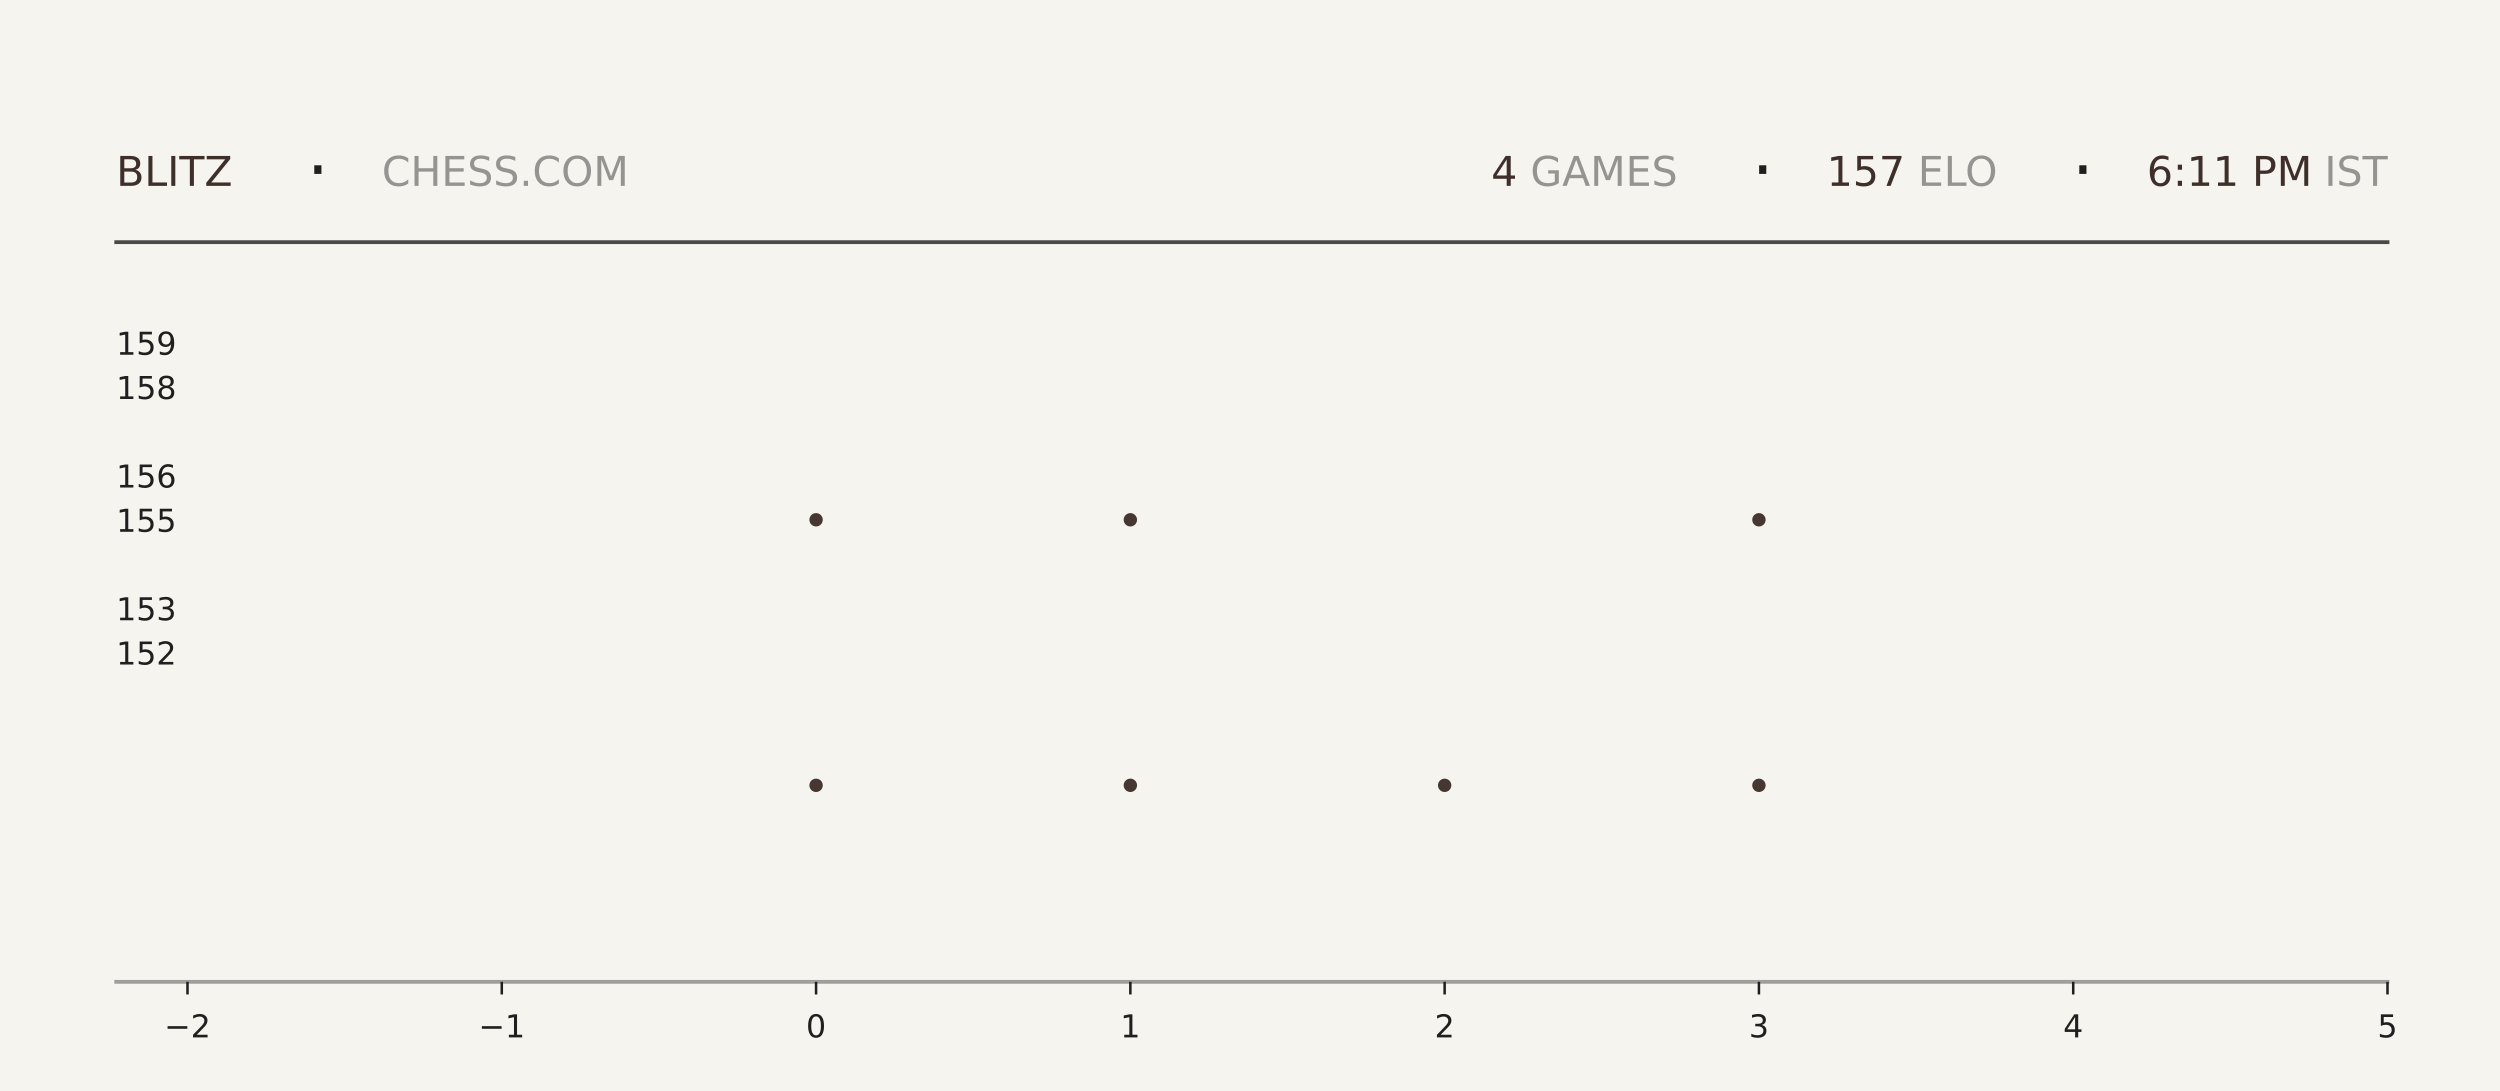
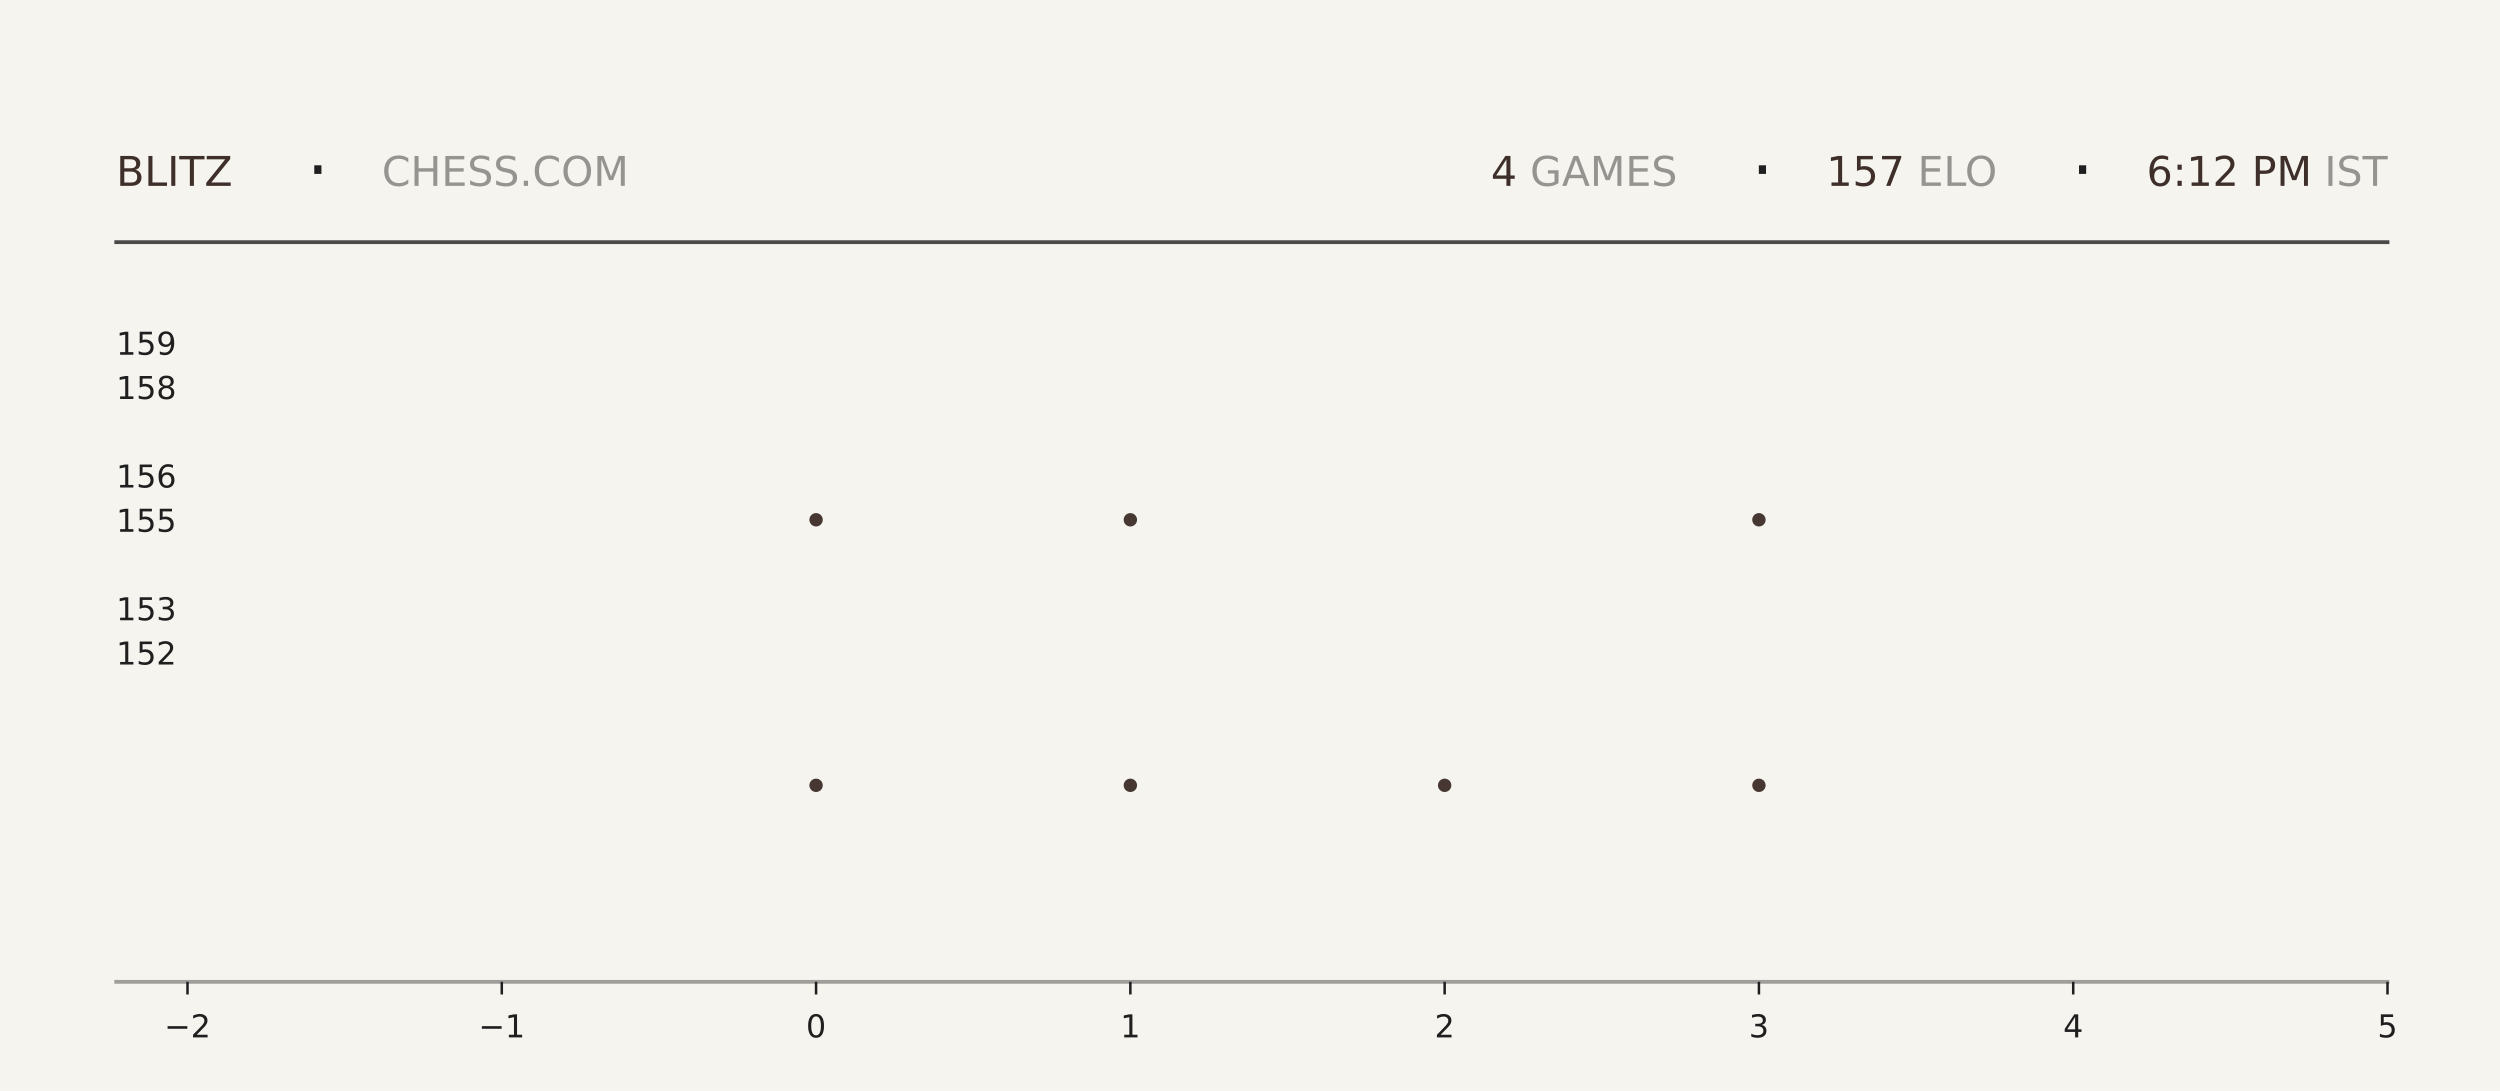
<svg xmlns="http://www.w3.org/2000/svg" xmlns:xlink="http://www.w3.org/1999/xlink" width="792pt" height="345.6pt" viewBox="0 0 792 345.6" version="1.1">
  <defs>
    <style type="text/css">*{stroke-linejoin: round; stroke-linecap: butt}</style>
  </defs>
  <g id="figure_1">
    <g id="patch_1">
      <path d="M 0 345.6  L 792 345.6  L 792 0  L 0 0  z " style="fill: #f6f4ef" />
    </g>
    <g id="axes_1">
      <g id="patch_2">
        <path d="M 59.4 311.04  L 756.36 311.04  L 756.36 103.68  L 59.4 103.68  z " style="fill: #f6f4ef" />
      </g>
      <g id="PathCollection_1">
        <defs>
-           <path id="m85b1803d25" d="M 0 2.121  C 0.563 2.121 1.102 1.898 1.5 1.5  C 1.898 1.102 2.121 0.563 2.121 0  C 2.121 -0.563 1.898 -1.102 1.5 -1.5  C 1.102 -1.898 0.563 -2.121 0 -2.121  C -0.563 -2.121 -1.102 -1.898 -1.5 -1.5  C -1.898 -1.102 -2.121 -0.563 -2.121 0  C -2.121 0.563 -1.898 1.102 -1.5 1.5  C -1.102 1.898 -0.563 2.121 0 2.121  z " />
-         </defs>
-         <g clip-path="url(#pa2092e1fa3)">
-           <use xlink:href="#m85b1803d25" x="258.531" y="248.79" style="fill: #3e2f2a; fill-opacity: 0.95" />
-           <use xlink:href="#m85b1803d25" x="258.531" y="164.668" style="fill: #3e2f2a; fill-opacity: 0.95" />
+           <path id="m8a275ad09f" d="M 0 2.121  C 0.563 2.121 1.102 1.898 1.5 1.5  C 1.898 1.102 2.121 0.563 2.121 0  C 2.121 -0.563 1.898 -1.102 1.5 -1.5  C 1.102 -1.898 0.563 -2.121 0 -2.121  C -0.563 -2.121 -1.102 -1.898 -1.5 -1.5  C -1.898 -1.102 -2.121 -0.563 -2.121 0  C -2.121 0.563 -1.898 1.102 -1.5 1.5  C -1.102 1.898 -0.563 2.121 0 2.121  z " />
+         </defs>
+         <g clip-path="url(#p8c4ee1b555)">
+           <use xlink:href="#m8a275ad09f" x="258.531" y="248.79" style="fill: #3e2f2a; fill-opacity: 0.95" />
+           <use xlink:href="#m8a275ad09f" x="258.531" y="164.668" style="fill: #3e2f2a; fill-opacity: 0.95" />
        </g>
      </g>
      <g id="PathCollection_2">
-         <g clip-path="url(#pa2092e1fa3)">
-           <use xlink:href="#m85b1803d25" x="358.097" y="248.79" style="fill: #3e2f2a; fill-opacity: 0.95" />
-           <use xlink:href="#m85b1803d25" x="358.097" y="164.668" style="fill: #3e2f2a; fill-opacity: 0.95" />
-           <use xlink:href="#m85b1803d25" x="358.097" y="80.547" style="fill: #3e2f2a; fill-opacity: 0.95" />
+         <g clip-path="url(#p8c4ee1b555)">
+           <use xlink:href="#m8a275ad09f" x="358.097" y="248.79" style="fill: #3e2f2a; fill-opacity: 0.95" />
+           <use xlink:href="#m8a275ad09f" x="358.097" y="164.668" style="fill: #3e2f2a; fill-opacity: 0.95" />
+           <use xlink:href="#m8a275ad09f" x="358.097" y="80.547" style="fill: #3e2f2a; fill-opacity: 0.95" />
        </g>
      </g>
      <g id="PathCollection_3">
-         <g clip-path="url(#pa2092e1fa3)">
-           <use xlink:href="#m85b1803d25" x="457.663" y="248.79" style="fill: #3e2f2a; fill-opacity: 0.95" />
+         <g clip-path="url(#p8c4ee1b555)">
+           <use xlink:href="#m8a275ad09f" x="457.663" y="248.79" style="fill: #3e2f2a; fill-opacity: 0.95" />
        </g>
      </g>
      <g id="PathCollection_4">
-         <g clip-path="url(#pa2092e1fa3)">
-           <use xlink:href="#m85b1803d25" x="557.229" y="248.79" style="fill: #3e2f2a; fill-opacity: 0.95" />
-           <use xlink:href="#m85b1803d25" x="557.229" y="164.668" style="fill: #3e2f2a; fill-opacity: 0.95" />
-           <use xlink:href="#m85b1803d25" x="557.229" y="80.547" style="fill: #3e2f2a; fill-opacity: 0.95" />
+         <g clip-path="url(#p8c4ee1b555)">
+           <use xlink:href="#m8a275ad09f" x="557.229" y="248.79" style="fill: #3e2f2a; fill-opacity: 0.95" />
+           <use xlink:href="#m8a275ad09f" x="557.229" y="164.668" style="fill: #3e2f2a; fill-opacity: 0.95" />
+           <use xlink:href="#m8a275ad09f" x="557.229" y="80.547" style="fill: #3e2f2a; fill-opacity: 0.95" />
        </g>
      </g>
      <g id="matplotlib.axis_1">
        <g id="xtick_1">
          <g id="line2d_1">
            <defs>
-               <path id="m73ec908dc6" d="M 0 0  L 0 4  " style="stroke: #1f1f1f; stroke-width: 0.8" />
+               <path id="mdd14403f1b" d="M 0 0  L 0 4  " style="stroke: #1f1f1f; stroke-width: 0.8" />
            </defs>
            <g>
-               <use xlink:href="#m73ec908dc6" x="59.4" y="311.04" style="fill: #1f1f1f; stroke: #1f1f1f; stroke-width: 0.8" />
+               <use xlink:href="#mdd14403f1b" x="59.4" y="311.04" style="fill: #1f1f1f; stroke: #1f1f1f; stroke-width: 0.8" />
            </g>
          </g>
          <g id="text_1">
            <g style="fill: #1f1f1f" transform="translate(52.02891 328.6384) scale(0.1 -0.1)">
              <defs>
                <path id="DejaVuSans-2212" d="M 678 2272  L 4684 2272  L 4684 1741  L 678 1741  L 678 2272  z " transform="scale(0.015625)" />
                <path id="DejaVuSans-32" d="M 1228 531  L 3431 531  L 3431 0  L 469 0  L 469 531  Q 828 903 1448 1529  Q 2069 2156 2228 2338  Q 2531 2678 2651 2914  Q 2772 3150 2772 3378  Q 2772 3750 2511 3984  Q 2250 4219 1831 4219  Q 1534 4219 1204 4116  Q 875 4013 500 3803  L 500 4441  Q 881 4594 1212 4672  Q 1544 4750 1819 4750  Q 2544 4750 2975 4387  Q 3406 4025 3406 3419  Q 3406 3131 3298 2873  Q 3191 2616 2906 2266  Q 2828 2175 2409 1742  Q 1991 1309 1228 531  z " transform="scale(0.015625)" />
              </defs>
              <use xlink:href="#DejaVuSans-2212" />
              <use xlink:href="#DejaVuSans-32" transform="translate(83.78906 0)" />
            </g>
          </g>
        </g>
        <g id="xtick_2">
          <g id="line2d_2">
            <g>
-               <use xlink:href="#m73ec908dc6" x="158.966" y="311.04" style="fill: #1f1f1f; stroke: #1f1f1f; stroke-width: 0.8" />
+               <use xlink:href="#mdd14403f1b" x="158.966" y="311.04" style="fill: #1f1f1f; stroke: #1f1f1f; stroke-width: 0.8" />
            </g>
          </g>
          <g id="text_2">
            <g style="fill: #1f1f1f" transform="translate(151.5946 328.6384) scale(0.1 -0.1)">
              <defs>
                <path id="DejaVuSans-31" d="M 794 531  L 1825 531  L 1825 4091  L 703 3866  L 703 4441  L 1819 4666  L 2450 4666  L 2450 531  L 3481 531  L 3481 0  L 794 0  L 794 531  z " transform="scale(0.015625)" />
              </defs>
              <use xlink:href="#DejaVuSans-2212" />
              <use xlink:href="#DejaVuSans-31" transform="translate(83.78906 0)" />
            </g>
          </g>
        </g>
        <g id="xtick_3">
          <g id="line2d_3">
            <g>
-               <use xlink:href="#m73ec908dc6" x="258.531" y="311.04" style="fill: #1f1f1f; stroke: #1f1f1f; stroke-width: 0.8" />
+               <use xlink:href="#mdd14403f1b" x="258.531" y="311.04" style="fill: #1f1f1f; stroke: #1f1f1f; stroke-width: 0.8" />
            </g>
          </g>
          <g id="text_3">
            <g style="fill: #1f1f1f" transform="translate(255.3502 328.6384) scale(0.1 -0.1)">
              <defs>
                <path id="DejaVuSans-30" d="M 2034 4250  Q 1547 4250 1301 3770  Q 1056 3291 1056 2328  Q 1056 1369 1301 889  Q 1547 409 2034 409  Q 2525 409 2770 889  Q 3016 1369 3016 2328  Q 3016 3291 2770 3770  Q 2525 4250 2034 4250  z M 2034 4750  Q 2819 4750 3233 4129  Q 3647 3509 3647 2328  Q 3647 1150 3233 529  Q 2819 -91 2034 -91  Q 1250 -91 836 529  Q 422 1150 422 2328  Q 422 3509 836 4129  Q 1250 4750 2034 4750  z " transform="scale(0.015625)" />
              </defs>
              <use xlink:href="#DejaVuSans-30" />
            </g>
          </g>
        </g>
        <g id="xtick_4">
          <g id="line2d_4">
            <g>
-               <use xlink:href="#m73ec908dc6" x="358.097" y="311.04" style="fill: #1f1f1f; stroke: #1f1f1f; stroke-width: 0.8" />
+               <use xlink:href="#mdd14403f1b" x="358.097" y="311.04" style="fill: #1f1f1f; stroke: #1f1f1f; stroke-width: 0.8" />
            </g>
          </g>
          <g id="text_4">
            <g style="fill: #1f1f1f" transform="translate(354.9159 328.6384) scale(0.1 -0.1)">
              <use xlink:href="#DejaVuSans-31" />
            </g>
          </g>
        </g>
        <g id="xtick_5">
          <g id="line2d_5">
            <g>
-               <use xlink:href="#m73ec908dc6" x="457.663" y="311.04" style="fill: #1f1f1f; stroke: #1f1f1f; stroke-width: 0.8" />
+               <use xlink:href="#mdd14403f1b" x="457.663" y="311.04" style="fill: #1f1f1f; stroke: #1f1f1f; stroke-width: 0.8" />
            </g>
          </g>
          <g id="text_5">
            <g style="fill: #1f1f1f" transform="translate(454.4816 328.6384) scale(0.1 -0.1)">
              <use xlink:href="#DejaVuSans-32" />
            </g>
          </g>
        </g>
        <g id="xtick_6">
          <g id="line2d_6">
            <g>
-               <use xlink:href="#m73ec908dc6" x="557.229" y="311.04" style="fill: #1f1f1f; stroke: #1f1f1f; stroke-width: 0.8" />
+               <use xlink:href="#mdd14403f1b" x="557.229" y="311.04" style="fill: #1f1f1f; stroke: #1f1f1f; stroke-width: 0.8" />
            </g>
          </g>
          <g id="text_6">
            <g style="fill: #1f1f1f" transform="translate(554.0473 328.6384) scale(0.1 -0.1)">
              <defs>
                <path id="DejaVuSans-33" d="M 2597 2516  Q 3050 2419 3304 2112  Q 3559 1806 3559 1356  Q 3559 666 3084 287  Q 2609 -91 1734 -91  Q 1441 -91 1130 -33  Q 819 25 488 141  L 488 750  Q 750 597 1062 519  Q 1375 441 1716 441  Q 2309 441 2620 675  Q 2931 909 2931 1356  Q 2931 1769 2642 2001  Q 2353 2234 1838 2234  L 1294 2234  L 1294 2753  L 1863 2753  Q 2328 2753 2575 2939  Q 2822 3125 2822 3475  Q 2822 3834 2567 4026  Q 2313 4219 1838 4219  Q 1578 4219 1281 4162  Q 984 4106 628 3988  L 628 4550  Q 988 4650 1302 4700  Q 1616 4750 1894 4750  Q 2613 4750 3031 4423  Q 3450 4097 3450 3541  Q 3450 3153 3228 2886  Q 3006 2619 2597 2516  z " transform="scale(0.015625)" />
              </defs>
              <use xlink:href="#DejaVuSans-33" />
            </g>
          </g>
        </g>
        <g id="xtick_7">
          <g id="line2d_7">
            <g>
-               <use xlink:href="#m73ec908dc6" x="656.794" y="311.04" style="fill: #1f1f1f; stroke: #1f1f1f; stroke-width: 0.8" />
+               <use xlink:href="#mdd14403f1b" x="656.794" y="311.04" style="fill: #1f1f1f; stroke: #1f1f1f; stroke-width: 0.8" />
            </g>
          </g>
          <g id="text_7">
            <g style="fill: #1f1f1f" transform="translate(653.613 328.6384) scale(0.1 -0.1)">
              <defs>
                <path id="DejaVuSans-34" d="M 2419 4116  L 825 1625  L 2419 1625  L 2419 4116  z M 2253 4666  L 3047 4666  L 3047 1625  L 3713 1625  L 3713 1100  L 3047 1100  L 3047 0  L 2419 0  L 2419 1100  L 313 1100  L 313 1709  L 2253 4666  z " transform="scale(0.015625)" />
              </defs>
              <use xlink:href="#DejaVuSans-34" />
            </g>
          </g>
        </g>
        <g id="xtick_8">
          <g id="line2d_8">
            <g>
-               <use xlink:href="#m73ec908dc6" x="756.36" y="311.04" style="fill: #1f1f1f; stroke: #1f1f1f; stroke-width: 0.8" />
+               <use xlink:href="#mdd14403f1b" x="756.36" y="311.04" style="fill: #1f1f1f; stroke: #1f1f1f; stroke-width: 0.8" />
            </g>
          </g>
          <g id="text_8">
            <g style="fill: #1f1f1f" transform="translate(753.1788 328.6384) scale(0.1 -0.1)">
              <defs>
                <path id="DejaVuSans-35" d="M 691 4666  L 3169 4666  L 3169 4134  L 1269 4134  L 1269 2991  Q 1406 3038 1543 3061  Q 1681 3084 1819 3084  Q 2600 3084 3056 2656  Q 3513 2228 3513 1497  Q 3513 744 3044 326  Q 2575 -91 1722 -91  Q 1428 -91 1123 -41  Q 819 9 494 109  L 494 744  Q 775 591 1075 516  Q 1375 441 1709 441  Q 2250 441 2565 725  Q 2881 1009 2881 1497  Q 2881 1984 2565 2268  Q 2250 2553 1709 2553  Q 1456 2553 1204 2497  Q 953 2441 691 2322  L 691 4666  z " transform="scale(0.015625)" />
              </defs>
              <use xlink:href="#DejaVuSans-35" />
            </g>
          </g>
        </g>
      </g>
      <g id="matplotlib.axis_2">
        <g id="ytick_1">
          <g id="line2d_9" />
          <g id="text_9">
            <g style="fill: #1f1f1f" transform="translate(36.8125 210.5283) scale(0.1 -0.1)">
              <use xlink:href="#DejaVuSans-31" />
              <use xlink:href="#DejaVuSans-35" transform="translate(63.62305 0)" />
              <use xlink:href="#DejaVuSans-32" transform="translate(127.2461 0)" />
            </g>
          </g>
        </g>
        <g id="ytick_2">
          <g id="line2d_10" />
          <g id="text_10">
            <g style="fill: #1f1f1f" transform="translate(36.8125 196.508) scale(0.1 -0.1)">
              <use xlink:href="#DejaVuSans-31" />
              <use xlink:href="#DejaVuSans-35" transform="translate(63.62305 0)" />
              <use xlink:href="#DejaVuSans-33" transform="translate(127.2461 0)" />
            </g>
          </g>
        </g>
        <g id="ytick_3">
          <g id="line2d_11" />
          <g id="text_11">
            <g style="fill: #1f1f1f" transform="translate(36.8125 168.4675) scale(0.1 -0.1)">
              <use xlink:href="#DejaVuSans-31" />
              <use xlink:href="#DejaVuSans-35" transform="translate(63.62305 0)" />
              <use xlink:href="#DejaVuSans-35" transform="translate(127.2461 0)" />
            </g>
          </g>
        </g>
        <g id="ytick_4">
          <g id="line2d_12" />
          <g id="text_12">
            <g style="fill: #1f1f1f" transform="translate(36.8125 154.4472) scale(0.1 -0.1)">
              <defs>
                <path id="DejaVuSans-36" d="M 2113 2584  Q 1688 2584 1439 2293  Q 1191 2003 1191 1497  Q 1191 994 1439 701  Q 1688 409 2113 409  Q 2538 409 2786 701  Q 3034 994 3034 1497  Q 3034 2003 2786 2293  Q 2538 2584 2113 2584  z M 3366 4563  L 3366 3988  Q 3128 4100 2886 4159  Q 2644 4219 2406 4219  Q 1781 4219 1451 3797  Q 1122 3375 1075 2522  Q 1259 2794 1537 2939  Q 1816 3084 2150 3084  Q 2853 3084 3261 2657  Q 3669 2231 3669 1497  Q 3669 778 3244 343  Q 2819 -91 2113 -91  Q 1303 -91 875 529  Q 447 1150 447 2328  Q 447 3434 972 4092  Q 1497 4750 2381 4750  Q 2619 4750 2861 4703  Q 3103 4656 3366 4563  z " transform="scale(0.015625)" />
              </defs>
              <use xlink:href="#DejaVuSans-31" />
              <use xlink:href="#DejaVuSans-35" transform="translate(63.62305 0)" />
              <use xlink:href="#DejaVuSans-36" transform="translate(127.2461 0)" />
            </g>
          </g>
        </g>
        <g id="ytick_5">
          <g id="line2d_13" />
          <g id="text_13">
            <g style="fill: #1f1f1f" transform="translate(36.8125 126.4066) scale(0.1 -0.1)">
              <defs>
                <path id="DejaVuSans-38" d="M 2034 2216  Q 1584 2216 1326 1975  Q 1069 1734 1069 1313  Q 1069 891 1326 650  Q 1584 409 2034 409  Q 2484 409 2743 651  Q 3003 894 3003 1313  Q 3003 1734 2745 1975  Q 2488 2216 2034 2216  z M 1403 2484  Q 997 2584 770 2862  Q 544 3141 544 3541  Q 544 4100 942 4425  Q 1341 4750 2034 4750  Q 2731 4750 3128 4425  Q 3525 4100 3525 3541  Q 3525 3141 3298 2862  Q 3072 2584 2669 2484  Q 3125 2378 3379 2068  Q 3634 1759 3634 1313  Q 3634 634 3220 271  Q 2806 -91 2034 -91  Q 1263 -91 848 271  Q 434 634 434 1313  Q 434 1759 690 2068  Q 947 2378 1403 2484  z M 1172 3481  Q 1172 3119 1398 2916  Q 1625 2713 2034 2713  Q 2441 2713 2670 2916  Q 2900 3119 2900 3481  Q 2900 3844 2670 4047  Q 2441 4250 2034 4250  Q 1625 4250 1398 4047  Q 1172 3844 1172 3481  z " transform="scale(0.015625)" />
              </defs>
              <use xlink:href="#DejaVuSans-31" />
              <use xlink:href="#DejaVuSans-35" transform="translate(63.62305 0)" />
              <use xlink:href="#DejaVuSans-38" transform="translate(127.2461 0)" />
            </g>
          </g>
        </g>
        <g id="ytick_6">
          <g id="line2d_14" />
          <g id="text_14">
            <g style="fill: #1f1f1f" transform="translate(36.8125 112.3863) scale(0.1 -0.1)">
              <defs>
                <path id="DejaVuSans-39" d="M 703 97  L 703 672  Q 941 559 1184 500  Q 1428 441 1663 441  Q 2288 441 2617 861  Q 2947 1281 2994 2138  Q 2813 1869 2534 1725  Q 2256 1581 1919 1581  Q 1219 1581 811 2004  Q 403 2428 403 3163  Q 403 3881 828 4315  Q 1253 4750 1959 4750  Q 2769 4750 3195 4129  Q 3622 3509 3622 2328  Q 3622 1225 3098 567  Q 2575 -91 1691 -91  Q 1453 -91 1209 -44  Q 966 3 703 97  z M 1959 2075  Q 2384 2075 2632 2365  Q 2881 2656 2881 3163  Q 2881 3666 2632 3958  Q 2384 4250 1959 4250  Q 1534 4250 1286 3958  Q 1038 3666 1038 3163  Q 1038 2656 1286 2365  Q 1534 2075 1959 2075  z " transform="scale(0.015625)" />
              </defs>
              <use xlink:href="#DejaVuSans-31" />
              <use xlink:href="#DejaVuSans-35" transform="translate(63.62305 0)" />
              <use xlink:href="#DejaVuSans-39" transform="translate(127.2461 0)" />
            </g>
          </g>
        </g>
      </g>
    </g>
    <g id="line2d_15">
      <path d="M 36.82 76.723  L 756.36 76.723  " style="fill: none; stroke: #1f1f1f; stroke-opacity: 0.8; stroke-width: 1.2; stroke-linecap: square" />
    </g>
    <g id="line2d_16">
      <path d="M 36.82 311.04  L 756.36 311.04  " style="fill: none; stroke: #1f1f1f; stroke-opacity: 0.4; stroke-width: 1.2; stroke-linecap: square" />
    </g>
    <g id="text_15">
      <g style="fill: #3e2f2a" transform="translate(36.82 58.88319) scale(0.13 -0.13)">
        <defs>
          <path id="DejaVuSans-42" d="M 1259 2228  L 1259 519  L 2272 519  Q 2781 519 3026 730  Q 3272 941 3272 1375  Q 3272 1813 3026 2020  Q 2781 2228 2272 2228  L 1259 2228  z M 1259 4147  L 1259 2741  L 2194 2741  Q 2656 2741 2882 2914  Q 3109 3088 3109 3444  Q 3109 3797 2882 3972  Q 2656 4147 2194 4147  L 1259 4147  z M 628 4666  L 2241 4666  Q 2963 4666 3353 4366  Q 3744 4066 3744 3513  Q 3744 3084 3544 2831  Q 3344 2578 2956 2516  Q 3422 2416 3680 2098  Q 3938 1781 3938 1306  Q 3938 681 3513 340  Q 3088 0 2303 0  L 628 0  L 628 4666  z " transform="scale(0.015625)" />
          <path id="DejaVuSans-4c" d="M 628 4666  L 1259 4666  L 1259 531  L 3531 531  L 3531 0  L 628 0  L 628 4666  z " transform="scale(0.015625)" />
          <path id="DejaVuSans-49" d="M 628 4666  L 1259 4666  L 1259 0  L 628 0  L 628 4666  z " transform="scale(0.015625)" />
          <path id="DejaVuSans-54" d="M -19 4666  L 3928 4666  L 3928 4134  L 2272 4134  L 2272 0  L 1638 0  L 1638 4134  L -19 4134  L -19 4666  z " transform="scale(0.015625)" />
          <path id="DejaVuSans-5a" d="M 359 4666  L 4025 4666  L 4025 4184  L 1075 531  L 4097 531  L 4097 0  L 288 0  L 288 481  L 3238 4134  L 359 4134  L 359 4666  z " transform="scale(0.015625)" />
        </defs>
        <use xlink:href="#DejaVuSans-42" />
        <use xlink:href="#DejaVuSans-4c" transform="translate(68.60352 0)" />
        <use xlink:href="#DejaVuSans-49" transform="translate(124.3164 0)" />
        <use xlink:href="#DejaVuSans-54" transform="translate(153.8086 0)" />
        <use xlink:href="#DejaVuSans-5a" transform="translate(214.8926 0)" />
      </g>
    </g>
    <g id="text_16">
      <g style="fill: #1f1f1f" transform="translate(97.21 61.36662) scale(0.22 -0.22)">
        <defs>
          <path id="DejaVuSans-b7" d="M 684 2619  L 1344 2619  L 1344 1825  L 684 1825  L 684 2619  z " transform="scale(0.015625)" />
        </defs>
        <use xlink:href="#DejaVuSans-b7" />
      </g>
    </g>
    <g id="text_17">
      <g style="fill: #1f1f1f; opacity: 0.45" transform="translate(120.97 58.88319) scale(0.13 -0.13)">
        <defs>
          <path id="DejaVuSans-43" d="M 4122 4306  L 4122 3641  Q 3803 3938 3442 4084  Q 3081 4231 2675 4231  Q 1875 4231 1450 3742  Q 1025 3253 1025 2328  Q 1025 1406 1450 917  Q 1875 428 2675 428  Q 3081 428 3442 575  Q 3803 722 4122 1019  L 4122 359  Q 3791 134 3420 21  Q 3050 -91 2638 -91  Q 1578 -91 968 557  Q 359 1206 359 2328  Q 359 3453 968 4101  Q 1578 4750 2638 4750  Q 3056 4750 3426 4639  Q 3797 4528 4122 4306  z " transform="scale(0.015625)" />
          <path id="DejaVuSans-48" d="M 628 4666  L 1259 4666  L 1259 2753  L 3553 2753  L 3553 4666  L 4184 4666  L 4184 0  L 3553 0  L 3553 2222  L 1259 2222  L 1259 0  L 628 0  L 628 4666  z " transform="scale(0.015625)" />
          <path id="DejaVuSans-45" d="M 628 4666  L 3578 4666  L 3578 4134  L 1259 4134  L 1259 2753  L 3481 2753  L 3481 2222  L 1259 2222  L 1259 531  L 3634 531  L 3634 0  L 628 0  L 628 4666  z " transform="scale(0.015625)" />
          <path id="DejaVuSans-53" d="M 3425 4513  L 3425 3897  Q 3066 4069 2747 4153  Q 2428 4238 2131 4238  Q 1616 4238 1336 4038  Q 1056 3838 1056 3469  Q 1056 3159 1242 3001  Q 1428 2844 1947 2747  L 2328 2669  Q 3034 2534 3370 2195  Q 3706 1856 3706 1288  Q 3706 609 3251 259  Q 2797 -91 1919 -91  Q 1588 -91 1214 -16  Q 841 59 441 206  L 441 856  Q 825 641 1194 531  Q 1563 422 1919 422  Q 2459 422 2753 634  Q 3047 847 3047 1241  Q 3047 1584 2836 1778  Q 2625 1972 2144 2069  L 1759 2144  Q 1053 2284 737 2584  Q 422 2884 422 3419  Q 422 4038 858 4394  Q 1294 4750 2059 4750  Q 2388 4750 2728 4690  Q 3069 4631 3425 4513  z " transform="scale(0.015625)" />
          <path id="DejaVuSans-2e" d="M 684 794  L 1344 794  L 1344 0  L 684 0  L 684 794  z " transform="scale(0.015625)" />
          <path id="DejaVuSans-4f" d="M 2522 4238  Q 1834 4238 1429 3725  Q 1025 3213 1025 2328  Q 1025 1447 1429 934  Q 1834 422 2522 422  Q 3209 422 3611 934  Q 4013 1447 4013 2328  Q 4013 3213 3611 3725  Q 3209 4238 2522 4238  z M 2522 4750  Q 3503 4750 4090 4092  Q 4678 3434 4678 2328  Q 4678 1225 4090 567  Q 3503 -91 2522 -91  Q 1538 -91 948 565  Q 359 1222 359 2328  Q 359 3434 948 4092  Q 1538 4750 2522 4750  z " transform="scale(0.015625)" />
          <path id="DejaVuSans-4d" d="M 628 4666  L 1569 4666  L 2759 1491  L 3956 4666  L 4897 4666  L 4897 0  L 4281 0  L 4281 4097  L 3078 897  L 2444 897  L 1241 4097  L 1241 0  L 628 0  L 628 4666  z " transform="scale(0.015625)" />
        </defs>
        <use xlink:href="#DejaVuSans-43" />
        <use xlink:href="#DejaVuSans-48" transform="translate(69.82422 0)" />
        <use xlink:href="#DejaVuSans-45" transform="translate(145.0195 0)" />
        <use xlink:href="#DejaVuSans-53" transform="translate(208.2031 0)" />
        <use xlink:href="#DejaVuSans-53" transform="translate(271.6797 0)" />
        <use xlink:href="#DejaVuSans-2e" transform="translate(335.1562 0)" />
        <use xlink:href="#DejaVuSans-43" transform="translate(366.9434 0)" />
        <use xlink:href="#DejaVuSans-4f" transform="translate(436.7676 0)" />
        <use xlink:href="#DejaVuSans-4d" transform="translate(515.4785 0)" />
      </g>
    </g>
    <g id="text_18">
-       <g style="fill: #3e2f2a" transform="translate(472.41 58.88319) scale(0.13 -0.13)">
+       <g style="fill: #3e2f2a" transform="translate(472.32 58.88319) scale(0.13 -0.13)">
        <use xlink:href="#DejaVuSans-34" />
      </g>
    </g>
    <g id="text_19">
-       <g style="fill: #1f1f1f; opacity: 0.45" transform="translate(480.69 58.88319) scale(0.13 -0.13)">
+       <g style="fill: #1f1f1f; opacity: 0.45" transform="translate(480.6 58.88319) scale(0.13 -0.13)">
        <defs>
          <path id="DejaVuSans-20" transform="scale(0.015625)" />
          <path id="DejaVuSans-47" d="M 3809 666  L 3809 1919  L 2778 1919  L 2778 2438  L 4434 2438  L 4434 434  Q 4069 175 3628 42  Q 3188 -91 2688 -91  Q 1594 -91 976 548  Q 359 1188 359 2328  Q 359 3472 976 4111  Q 1594 4750 2688 4750  Q 3144 4750 3555 4637  Q 3966 4525 4313 4306  L 4313 3634  Q 3963 3931 3569 4081  Q 3175 4231 2741 4231  Q 1884 4231 1454 3753  Q 1025 3275 1025 2328  Q 1025 1384 1454 906  Q 1884 428 2741 428  Q 3075 428 3337 486  Q 3600 544 3809 666  z " transform="scale(0.015625)" />
          <path id="DejaVuSans-41" d="M 2188 4044  L 1331 1722  L 3047 1722  L 2188 4044  z M 1831 4666  L 2547 4666  L 4325 0  L 3669 0  L 3244 1197  L 1141 1197  L 716 0  L 50 0  L 1831 4666  z " transform="scale(0.015625)" />
        </defs>
        <use xlink:href="#DejaVuSans-20" />
        <use xlink:href="#DejaVuSans-47" transform="translate(31.78711 0)" />
        <use xlink:href="#DejaVuSans-41" transform="translate(109.2773 0)" />
        <use xlink:href="#DejaVuSans-4d" transform="translate(177.6855 0)" />
        <use xlink:href="#DejaVuSans-45" transform="translate(263.9648 0)" />
        <use xlink:href="#DejaVuSans-53" transform="translate(327.1484 0)" />
      </g>
    </g>
    <g id="text_20">
-       <g style="fill: #1f1f1f" transform="translate(554.94 61.36662) scale(0.22 -0.22)">
+       <g style="fill: #1f1f1f" transform="translate(554.85 61.36662) scale(0.22 -0.22)">
        <use xlink:href="#DejaVuSans-b7" />
      </g>
    </g>
    <g id="text_21">
-       <g style="fill: #3e2f2a" transform="translate(578.7 58.88319) scale(0.13 -0.13)">
+       <g style="fill: #3e2f2a" transform="translate(578.61 58.88319) scale(0.13 -0.13)">
        <defs>
          <path id="DejaVuSans-37" d="M 525 4666  L 3525 4666  L 3525 4397  L 1831 0  L 1172 0  L 2766 4134  L 525 4134  L 525 4666  z " transform="scale(0.015625)" />
        </defs>
        <use xlink:href="#DejaVuSans-31" />
        <use xlink:href="#DejaVuSans-35" transform="translate(63.62305 0)" />
        <use xlink:href="#DejaVuSans-37" transform="translate(127.2461 0)" />
      </g>
    </g>
    <g id="text_22">
-       <g style="fill: #1f1f1f; opacity: 0.45" transform="translate(603.45 58.88319) scale(0.13 -0.13)">
+       <g style="fill: #1f1f1f; opacity: 0.45" transform="translate(603.36 58.88319) scale(0.13 -0.13)">
        <use xlink:href="#DejaVuSans-20" />
        <use xlink:href="#DejaVuSans-45" transform="translate(31.78711 0)" />
        <use xlink:href="#DejaVuSans-4c" transform="translate(94.9707 0)" />
        <use xlink:href="#DejaVuSans-4f" transform="translate(147.0586 0)" />
      </g>
    </g>
    <g id="text_23">
-       <g style="fill: #1f1f1f" transform="translate(656.37 61.36662) scale(0.22 -0.22)">
+       <g style="fill: #1f1f1f" transform="translate(656.28 61.36662) scale(0.22 -0.22)">
        <use xlink:href="#DejaVuSans-b7" />
      </g>
    </g>
    <g id="text_24">
-       <g style="fill: #3e2f2a" transform="translate(680.13 58.88319) scale(0.13 -0.13)">
+       <g style="fill: #3e2f2a" transform="translate(680.04 58.88319) scale(0.13 -0.13)">
        <defs>
          <path id="DejaVuSans-3a" d="M 750 794  L 1409 794  L 1409 0  L 750 0  L 750 794  z M 750 3309  L 1409 3309  L 1409 2516  L 750 2516  L 750 3309  z " transform="scale(0.015625)" />
          <path id="DejaVuSans-50" d="M 1259 4147  L 1259 2394  L 2053 2394  Q 2494 2394 2734 2622  Q 2975 2850 2975 3272  Q 2975 3691 2734 3919  Q 2494 4147 2053 4147  L 1259 4147  z M 628 4666  L 2053 4666  Q 2838 4666 3239 4311  Q 3641 3956 3641 3272  Q 3641 2581 3239 2228  Q 2838 1875 2053 1875  L 1259 1875  L 1259 0  L 628 0  L 628 4666  z " transform="scale(0.015625)" />
        </defs>
        <use xlink:href="#DejaVuSans-36" />
        <use xlink:href="#DejaVuSans-3a" transform="translate(63.62305 0)" />
        <use xlink:href="#DejaVuSans-31" transform="translate(97.31445 0)" />
-         <use xlink:href="#DejaVuSans-31" transform="translate(160.9375 0)" />
+         <use xlink:href="#DejaVuSans-32" transform="translate(160.9375 0)" />
        <use xlink:href="#DejaVuSans-20" transform="translate(224.5605 0)" />
        <use xlink:href="#DejaVuSans-50" transform="translate(256.3477 0)" />
        <use xlink:href="#DejaVuSans-4d" transform="translate(316.6504 0)" />
      </g>
    </g>
    <g id="text_25">
      <g style="fill: #1f1f1f; opacity: 0.45" transform="translate(732.24 58.88319) scale(0.13 -0.13)">
        <use xlink:href="#DejaVuSans-20" />
        <use xlink:href="#DejaVuSans-49" transform="translate(31.78711 0)" />
        <use xlink:href="#DejaVuSans-53" transform="translate(61.2793 0)" />
        <use xlink:href="#DejaVuSans-54" transform="translate(124.7559 0)" />
      </g>
    </g>
  </g>
  <defs>
-     <clipPath id="pa2092e1fa3">
+     <clipPath id="p8c4ee1b555">
      <rect x="59.4" y="103.68" width="696.96" height="207.36" />
    </clipPath>
  </defs>
</svg>
